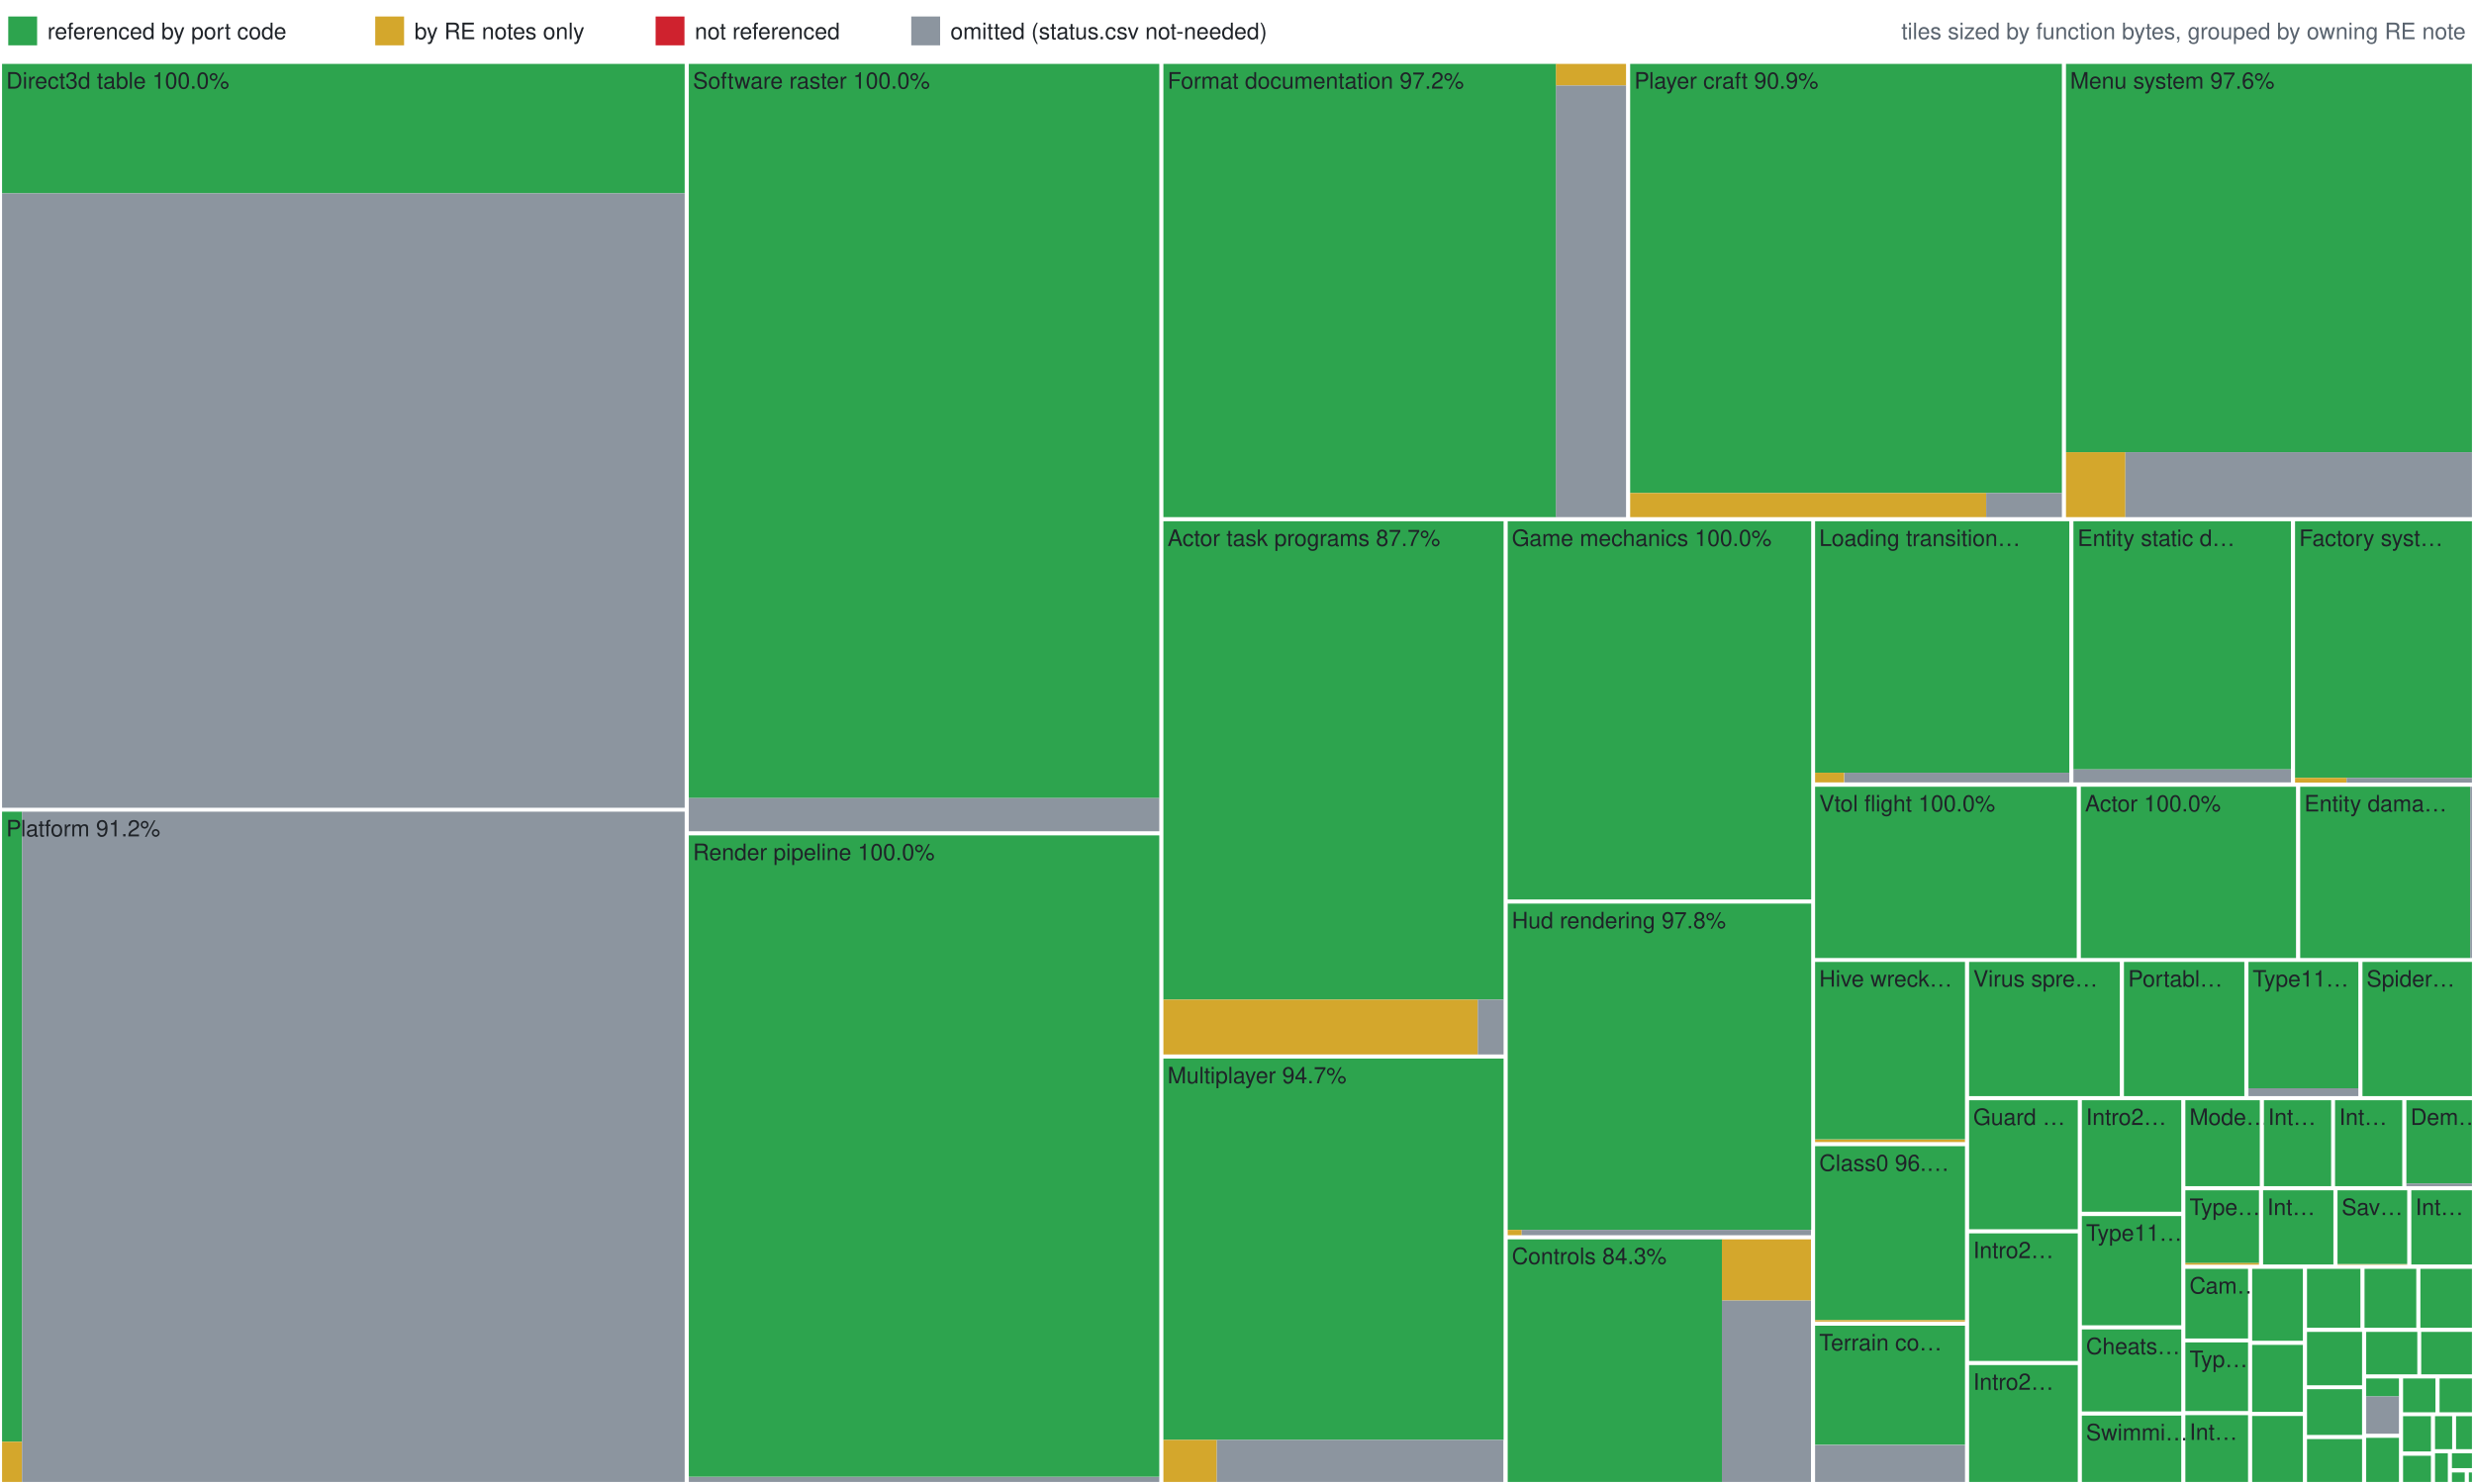
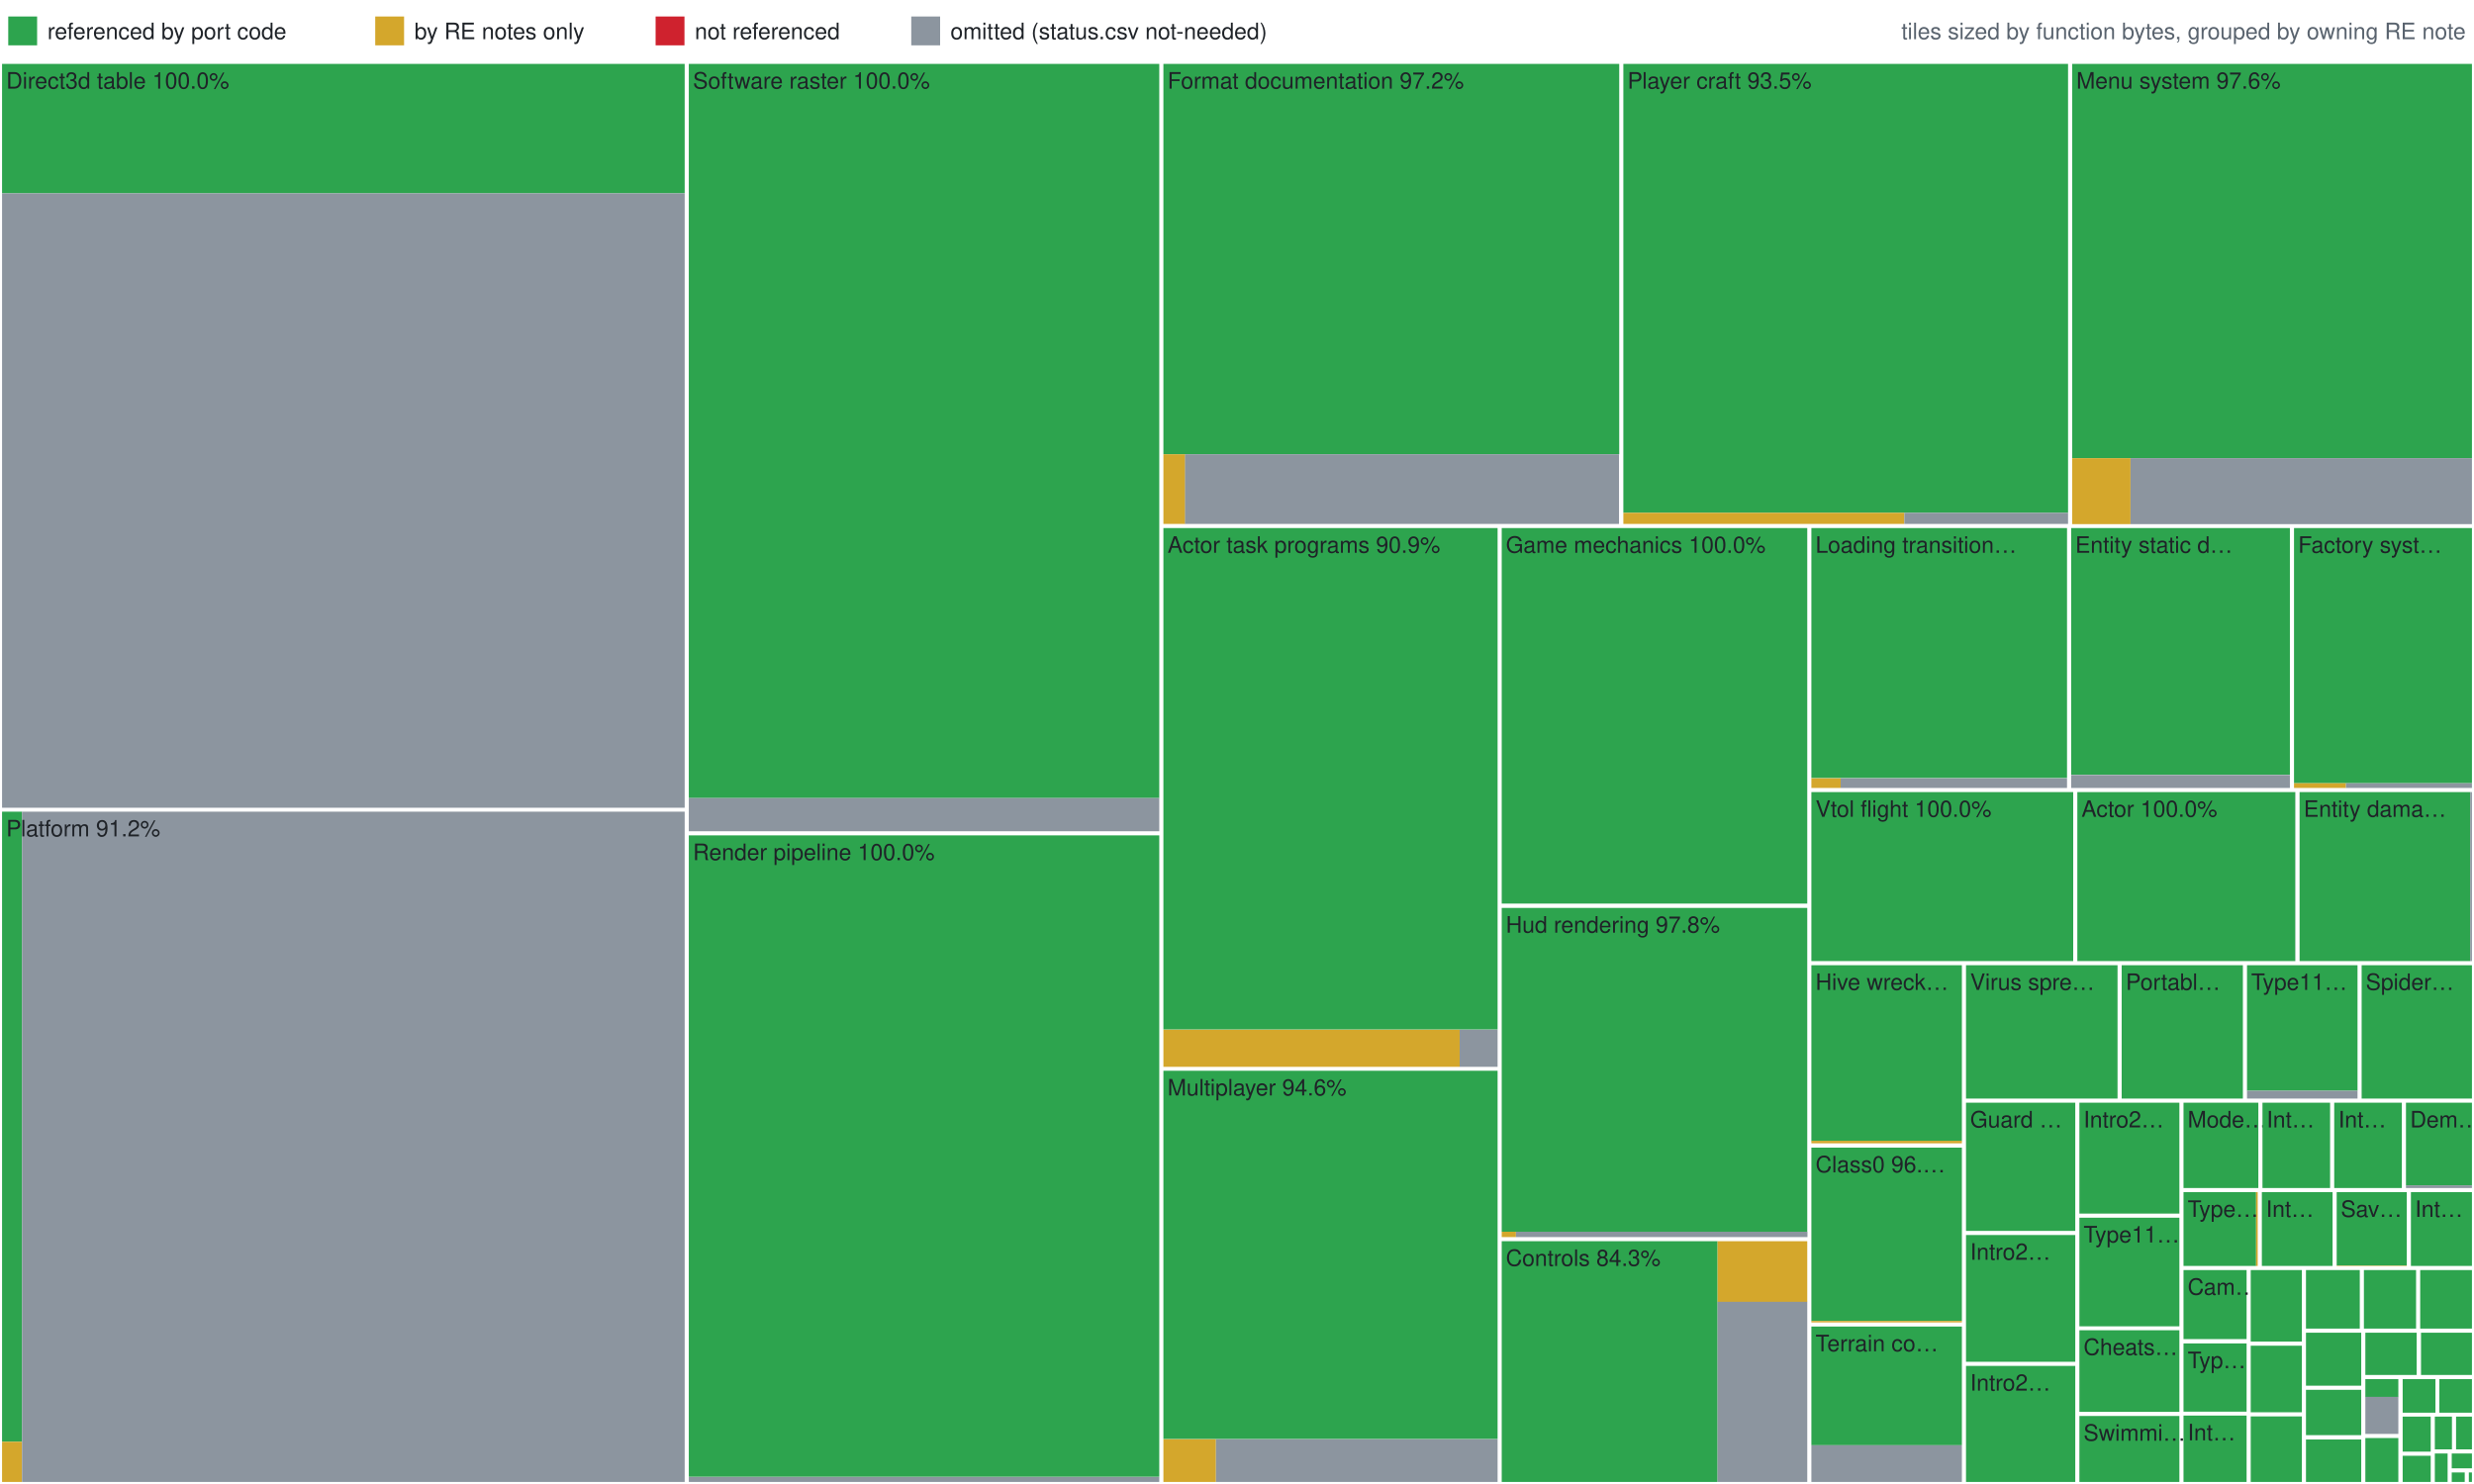
<svg xmlns="http://www.w3.org/2000/svg" width="1200" height="720" viewBox="0 0 1200 720" font-family="Segoe UI, Helvetica, Arial, sans-serif" font-size="11">
  <rect width="1200" height="720" fill="#ffffff" />
  <rect x="4" y="8" width="14" height="14" fill="#2da44e" />
  <text x="23" y="19" fill="#1f2328">referenced by port code</text>
  <rect x="182" y="8" width="14" height="14" fill="#d4a72c" />
  <text x="201" y="19" fill="#1f2328">by RE notes only</text>
  <rect x="318" y="8" width="14" height="14" fill="#cf222e" />
  <text x="337" y="19" fill="#1f2328">not referenced</text>
  <rect x="442" y="8" width="14" height="14" fill="#8c959f" />
  <text x="461" y="19" fill="#1f2328">omitted (status.csv not-needed)</text>
  <text x="1196" y="19" fill="#59636e" text-anchor="end">tiles sized by function bytes, grouped by owning RE note</text>
  <g>
    <rect x="1" y="31" width="331.1" height="62.8" fill="#2da44e" />
    <rect x="1" y="93.8" width="331.1" height="298.1" fill="#8c959f" />
    <text x="3" y="43" fill="#1f2328">Direct3d table 100.0%</text>
  </g>
  <g>
    <rect x="1" y="393.8" width="9.7" height="305.7" fill="#2da44e" />
    <rect x="1" y="699.5" width="9.7" height="19.5" fill="#d4a72c" />
    <rect x="10.7" y="393.8" width="321.4" height="325.2" fill="#8c959f" />
    <text x="3" y="405.8" fill="#1f2328">Platform 91.2%</text>
  </g>
  <g>
    <rect x="334.1" y="31" width="228.2" height="356.2" fill="#2da44e" />
    <rect x="334.1" y="387.2" width="228.2" height="16.1" fill="#8c959f" />
    <text x="336.1" y="43" fill="#1f2328">Software raster 100.0%</text>
  </g>
  <g>
    <rect x="334.1" y="405.3" width="228.2" height="311.2" fill="#2da44e" />
    <rect x="334.1" y="716.6" width="228.2" height="2.4" fill="#8c959f" />
    <text x="336.1" y="417.3" fill="#1f2328">Render pipeline 100.0%</text>
  </g>
  <g>
-     <rect x="564.3" y="31" width="190.5" height="219.9" fill="#2da44e" />
-     <rect x="754.7" y="31" width="34" height="10.5" fill="#d4a72c" />
-     <rect x="754.7" y="41.5" width="34" height="209.4" fill="#8c959f" />
+     <rect x="564.3" y="31" width="221.1" height="189.4" fill="#2da44e" />
+     <rect x="564.3" y="220.4" width="10.6" height="33.8" fill="#d4a72c" />
+     <rect x="574.8" y="220.4" width="210.5" height="33.8" fill="#8c959f" />
    <text x="566.3" y="43" fill="#1f2328">Format documentation 97.2%</text>
  </g>
  <g>
-     <rect x="790.7" y="31" width="209.4" height="208.2" fill="#2da44e" />
-     <rect x="790.7" y="239.2" width="172.7" height="11.7" fill="#d4a72c" />
-     <rect x="963.4" y="239.2" width="36.7" height="11.7" fill="#8c959f" />
-     <text x="792.7" y="43" fill="#1f2328">Player craft 90.9%</text>
-   </g>
-   <g>
-     <rect x="1002.1" y="31" width="196.9" height="188.4" fill="#2da44e" />
-     <rect x="1002.1" y="219.4" width="28.8" height="31.5" fill="#d4a72c" />
-     <rect x="1030.9" y="219.4" width="168.1" height="31.5" fill="#8c959f" />
-     <text x="1004.1" y="43" fill="#1f2328">Menu system 97.6%</text>
-   </g>
-   <g>
-     <rect x="564.3" y="252.9" width="165" height="232.1" fill="#2da44e" />
-     <rect x="564.3" y="485" width="152.5" height="26.6" fill="#d4a72c" />
-     <rect x="716.8" y="485" width="12.5" height="26.6" fill="#8c959f" />
-     <text x="566.3" y="264.9" fill="#1f2328">Actor task programs 87.7%</text>
-   </g>
-   <g>
-     <rect x="564.3" y="513.6" width="165" height="185" fill="#2da44e" />
-     <rect x="564.3" y="698.6" width="25.9" height="20.4" fill="#d4a72c" />
-     <rect x="590.2" y="698.6" width="139" height="20.4" fill="#8c959f" />
-     <text x="566.3" y="525.6" fill="#1f2328">Multiplayer 94.7%</text>
-   </g>
-   <g>
-     <rect x="731.3" y="252.9" width="147.2" height="183.5" fill="#2da44e" />
-     <text x="733.3" y="264.9" fill="#1f2328">Game mechanics 100.0%</text>
-   </g>
-   <g>
-     <rect x="731.3" y="438.4" width="147.2" height="158.3" fill="#2da44e" />
-     <rect x="731.3" y="596.7" width="6.8" height="2.6" fill="#d4a72c" />
-     <rect x="738.1" y="596.7" width="140.3" height="2.6" fill="#8c959f" />
-     <text x="733.3" y="450.4" fill="#1f2328">Hud rendering 97.8%</text>
-   </g>
-   <g>
-     <rect x="731.3" y="601.3" width="104" height="117.7" fill="#2da44e" />
-     <rect x="835.2" y="601.3" width="43.2" height="29.7" fill="#d4a72c" />
-     <rect x="835.2" y="631" width="43.2" height="88" fill="#8c959f" />
-     <text x="733.3" y="613.3" fill="#1f2328">Controls 84.3%</text>
-   </g>
-   <g>
-     <rect x="880.4" y="252.9" width="123.3" height="122" fill="#2da44e" />
-     <rect x="880.4" y="374.9" width="14.1" height="4.7" fill="#d4a72c" />
-     <rect x="894.6" y="374.9" width="109.1" height="4.7" fill="#8c959f" />
-     <text x="882.4" y="264.9" fill="#1f2328">Loading transition…</text>
-   </g>
-   <g>
-     <rect x="1005.7" y="252.9" width="105.5" height="120.4" fill="#2da44e" />
-     <rect x="1005.7" y="373.3" width="105.5" height="6.3" fill="#8c959f" />
-     <text x="1007.7" y="264.9" fill="#1f2328">Entity static d…</text>
-   </g>
-   <g>
-     <rect x="1113.2" y="252.9" width="85.8" height="124.5" fill="#2da44e" />
-     <rect x="1113.2" y="377.4" width="25" height="2.3" fill="#d4a72c" />
-     <rect x="1138.2" y="377.4" width="60.8" height="2.3" fill="#8c959f" />
-     <text x="1115.2" y="264.9" fill="#1f2328">Factory syst…</text>
-   </g>
-   <g>
-     <rect x="880.4" y="381.7" width="126.9" height="83.1" fill="#2da44e" />
-     <text x="882.4" y="393.7" fill="#1f2328">Vtol flight 100.0%</text>
-   </g>
-   <g>
-     <rect x="1009.3" y="381.7" width="104.3" height="83.1" fill="#2da44e" />
-     <rect x="1113.6" y="381.7" width="0.1" height="83.1" fill="#8c959f" />
-     <text x="1011.3" y="393.7" fill="#1f2328">Actor 100.0%</text>
-   </g>
-   <g>
-     <rect x="1115.7" y="381.7" width="82.5" height="83.1" fill="#2da44e" />
-     <rect x="1198.2" y="381.7" width="0.8" height="83.1" fill="#8c959f" />
-     <text x="1117.7" y="393.7" fill="#1f2328">Entity dama…</text>
-   </g>
-   <g>
-     <rect x="880.4" y="466.7" width="72.7" height="86.1" fill="#2da44e" />
-     <rect x="880.4" y="552.9" width="72.7" height="1.2" fill="#d4a72c" />
-     <text x="882.4" y="478.7" fill="#1f2328">Hive wreck…</text>
-   </g>
-   <g>
-     <rect x="880.4" y="556.1" width="72.7" height="84.4" fill="#2da44e" />
-     <rect x="880.4" y="640.5" width="72.7" height="0.7" fill="#d4a72c" />
-     <text x="882.4" y="568.1" fill="#1f2328">Class0 96.…</text>
-   </g>
-   <g>
-     <rect x="880.4" y="643.2" width="72.7" height="57.8" fill="#2da44e" />
-     <rect x="880.4" y="701.1" width="72.7" height="17.9" fill="#8c959f" />
-     <text x="882.4" y="655.2" fill="#1f2328">Terrain co…</text>
-   </g>
-   <g>
-     <rect x="955.1" y="466.7" width="73.1" height="65.1" fill="#2da44e" />
-     <text x="957.1" y="478.7" fill="#1f2328">Virus spre…</text>
-   </g>
-   <g>
-     <rect x="1030.2" y="466.7" width="58.4" height="65.1" fill="#2da44e" />
-     <text x="1032.2" y="478.7" fill="#1f2328">Portabl…</text>
-   </g>
-   <g>
-     <rect x="1090.6" y="466.7" width="53.3" height="61.3" fill="#2da44e" />
-     <rect x="1090.6" y="528" width="53.3" height="3.8" fill="#8c959f" />
-     <text x="1092.6" y="478.7" fill="#1f2328">Type11…</text>
-   </g>
-   <g>
-     <rect x="1145.9" y="466.7" width="53.1" height="65.1" fill="#2da44e" />
-     <text x="1147.9" y="478.7" fill="#1f2328">Spider…</text>
-   </g>
-   <g>
-     <rect x="955.1" y="533.8" width="52.7" height="62.6" fill="#2da44e" />
-     <text x="957.1" y="545.8" fill="#1f2328">Guard …</text>
-   </g>
-   <g>
-     <rect x="955.1" y="598.4" width="52.7" height="61.9" fill="#2da44e" />
-     <text x="957.1" y="610.4" fill="#1f2328">Intro2…</text>
-   </g>
-   <g>
-     <rect x="955.1" y="662.3" width="52.7" height="56.7" fill="#2da44e" />
-     <text x="957.1" y="674.3" fill="#1f2328">Intro2…</text>
-   </g>
-   <g>
-     <rect x="1009.8" y="533.8" width="48.2" height="54.1" fill="#2da44e" />
-     <text x="1011.8" y="545.8" fill="#1f2328">Intro2…</text>
-   </g>
-   <g>
-     <rect x="1009.8" y="590" width="48.2" height="53" fill="#2da44e" />
-     <text x="1011.8" y="602" fill="#1f2328">Type11…</text>
-   </g>
-   <g>
-     <rect x="1009.8" y="645" width="48.2" height="39.8" fill="#2da44e" />
-     <text x="1011.8" y="657" fill="#1f2328">Cheats…</text>
-   </g>
-   <g>
-     <rect x="1009.8" y="686.8" width="48.2" height="32.2" fill="#2da44e" />
-     <text x="1011.8" y="698.8" fill="#1f2328">Swimmi…</text>
-   </g>
-   <g>
-     <rect x="1060" y="533.8" width="36.1" height="41.7" fill="#2da44e" />
-     <text x="1062" y="545.8" fill="#1f2328">Mode…</text>
-   </g>
-   <g>
-     <rect x="1098.1" y="533.8" width="32.6" height="41.7" fill="#2da44e" />
-     <text x="1100.1" y="545.8" fill="#1f2328">Int…</text>
-   </g>
-   <g>
-     <rect x="1132.6" y="533.8" width="32.6" height="41.7" fill="#2da44e" />
-     <text x="1134.6" y="545.8" fill="#1f2328">Int…</text>
-   </g>
-   <g>
-     <rect x="1167.2" y="533.8" width="31.8" height="40.4" fill="#2da44e" />
-     <rect x="1167.2" y="574.2" width="31.8" height="1.3" fill="#8c959f" />
-     <text x="1169.2" y="545.8" fill="#1f2328">Dem…</text>
-   </g>
-   <g>
-     <rect x="1060" y="577.5" width="35.7" height="35.3" fill="#2da44e" />
-     <rect x="1060" y="612.8" width="35.7" height="0.8" fill="#d4a72c" />
-     <text x="1062" y="589.5" fill="#1f2328">Type…</text>
-   </g>
-   <g>
-     <rect x="1097.7" y="577.5" width="34.1" height="36" fill="#2da44e" />
-     <text x="1099.7" y="589.5" fill="#1f2328">Int…</text>
-   </g>
-   <g>
-     <rect x="1133.8" y="577.5" width="33.8" height="35.8" fill="#2da44e" />
-     <rect x="1133.8" y="613.4" width="33.8" height="0.2" fill="#d4a72c" />
-     <text x="1135.8" y="589.5" fill="#1f2328">Sav…</text>
-   </g>
-   <g>
-     <rect x="1169.6" y="577.5" width="29.4" height="36" fill="#2da44e" />
-     <text x="1171.6" y="589.5" fill="#1f2328">Int…</text>
-   </g>
-   <g>
-     <rect x="1060" y="615.6" width="30.4" height="33.8" fill="#2da44e" />
-     <text x="1062" y="627.6" fill="#1f2328">Cam…</text>
-   </g>
-   <g>
-     <rect x="1060" y="651.3" width="30.4" height="33.3" fill="#2da44e" />
-     <text x="1062" y="663.3" fill="#1f2328">Typ…</text>
-   </g>
-   <g>
-     <rect x="1060" y="686.6" width="30.4" height="32.4" fill="#2da44e" />
-     <text x="1062" y="698.6" fill="#1f2328">Int…</text>
-   </g>
-   <g>
-     <rect x="1092.4" y="615.6" width="24.6" height="34.9" fill="#2da44e" />
-   </g>
-   <g>
-     <rect x="1092.4" y="652.5" width="24.6" height="32.5" fill="#2da44e" />
-   </g>
-   <g>
-     <rect x="1092.4" y="687" width="24.6" height="32" fill="#2da44e" />
-   </g>
-   <g>
-     <rect x="1119" y="615.6" width="25.9" height="28.6" fill="#2da44e" />
-   </g>
-   <g>
-     <rect x="1146.9" y="615.6" width="25.1" height="28.6" fill="#2da44e" />
-   </g>
-   <g>
-     <rect x="1174" y="615.6" width="25" height="28.6" fill="#2da44e" />
-   </g>
-   <g>
-     <rect x="1119" y="646.2" width="26.7" height="25.9" fill="#2da44e" />
-   </g>
-   <g>
-     <rect x="1119" y="674" width="26.7" height="22.2" fill="#2da44e" />
-   </g>
-   <g>
-     <rect x="1119" y="698.2" width="26.7" height="20.8" fill="#2da44e" />
-   </g>
-   <g>
-     <rect x="1147.7" y="646.2" width="24.8" height="20.6" fill="#2da44e" />
-   </g>
-   <g>
-     <rect x="1174.4" y="646.2" width="24.6" height="20.6" fill="#2da44e" />
-   </g>
-   <g>
-     <rect x="1147.7" y="668.8" width="15.9" height="8.7" fill="#2da44e" />
-     <rect x="1147.7" y="677.5" width="15.9" height="18.1" fill="#8c959f" />
-   </g>
-   <g>
-     <rect x="1147.7" y="697.6" width="15.9" height="21.4" fill="#2da44e" />
-   </g>
-   <g>
-     <rect x="1165.6" y="668.8" width="15.7" height="16.4" fill="#2da44e" />
-   </g>
-   <g>
-     <rect x="1183.3" y="668.8" width="15.7" height="16.4" fill="#2da44e" />
-   </g>
-   <g>
-     <rect x="1165.6" y="687.1" width="13.5" height="17.1" fill="#2da44e" />
-   </g>
-   <g>
-     <rect x="1165.6" y="706.3" width="13.5" height="12.7" fill="#2da44e" />
-   </g>
-   <g>
-     <rect x="1181.1" y="687.1" width="8.3" height="16" fill="#2da44e" />
-   </g>
-   <g>
-     <rect x="1191.3" y="687.1" width="7.7" height="16" fill="#2da44e" />
-   </g>
-   <g>
-     <rect x="1181.1" y="705.1" width="6.2" height="13.9" fill="#2da44e" />
-   </g>
-   <g>
-     <rect x="1189.3" y="705.1" width="9.7" height="7.2" fill="#2da44e" />
-   </g>
-   <g>
-     <rect x="1189.3" y="714.4" width="6.2" height="4.6" fill="#2da44e" />
+     <rect x="787.4" y="31" width="215.7" height="217.8" fill="#2da44e" />
+     <rect x="787.4" y="248.8" width="136.3" height="5.4" fill="#d4a72c" />
+     <rect x="923.7" y="248.8" width="79.4" height="5.4" fill="#8c959f" />
+     <text x="789.4" y="43" fill="#1f2328">Player craft 93.5%</text>
+   </g>
+   <g>
+     <rect x="1005.1" y="31" width="193.9" height="191.3" fill="#2da44e" />
+     <rect x="1005.1" y="222.3" width="28.3" height="32" fill="#d4a72c" />
+     <rect x="1033.4" y="222.3" width="165.6" height="32" fill="#8c959f" />
+     <text x="1007.1" y="43" fill="#1f2328">Menu system 97.6%</text>
+   </g>
+   <g>
+     <rect x="564.3" y="256.2" width="162.1" height="243.3" fill="#2da44e" />
+     <rect x="564.3" y="499.6" width="143.7" height="18" fill="#d4a72c" />
+     <rect x="708" y="499.6" width="18.4" height="18" fill="#8c959f" />
+     <text x="566.3" y="268.2" fill="#1f2328">Actor task programs 90.9%</text>
+   </g>
+   <g>
+     <rect x="564.3" y="519.5" width="162.1" height="178.7" fill="#2da44e" />
+     <rect x="564.3" y="698.3" width="25.5" height="20.7" fill="#d4a72c" />
+     <rect x="589.8" y="698.3" width="136.6" height="20.7" fill="#8c959f" />
+     <text x="566.3" y="531.5" fill="#1f2328">Multiplayer 94.6%</text>
+   </g>
+   <g>
+     <rect x="728.4" y="256.2" width="148.2" height="182.2" fill="#2da44e" />
+     <text x="730.4" y="268.2" fill="#1f2328">Game mechanics 100.0%</text>
+   </g>
+   <g>
+     <rect x="728.4" y="440.5" width="148.2" height="157.1" fill="#2da44e" />
+     <rect x="728.4" y="597.6" width="6.9" height="2.6" fill="#d4a72c" />
+     <rect x="735.3" y="597.6" width="141.4" height="2.6" fill="#8c959f" />
+     <text x="730.4" y="452.5" fill="#1f2328">Hud rendering 97.8%</text>
+   </g>
+   <g>
+     <rect x="728.4" y="602.2" width="104.7" height="116.8" fill="#2da44e" />
+     <rect x="833.1" y="602.2" width="43.5" height="29.5" fill="#d4a72c" />
+     <rect x="833.1" y="631.6" width="43.5" height="87.4" fill="#8c959f" />
+     <text x="730.4" y="614.2" fill="#1f2328">Controls 84.3%</text>
+   </g>
+   <g>
+     <rect x="878.6" y="256.2" width="124" height="121.3" fill="#2da44e" />
+     <rect x="878.6" y="377.6" width="14.2" height="4.7" fill="#d4a72c" />
+     <rect x="892.8" y="377.6" width="109.8" height="4.7" fill="#8c959f" />
+     <text x="880.6" y="268.2" fill="#1f2328">Loading transition…</text>
+   </g>
+   <g>
+     <rect x="1004.6" y="256.2" width="106.1" height="119.7" fill="#2da44e" />
+     <rect x="1004.6" y="376" width="106.1" height="6.3" fill="#8c959f" />
+     <text x="1006.6" y="268.2" fill="#1f2328">Entity static d…</text>
+   </g>
+   <g>
+     <rect x="1112.7" y="256.2" width="86.3" height="123.8" fill="#2da44e" />
+     <rect x="1112.7" y="380" width="25.2" height="2.3" fill="#d4a72c" />
+     <rect x="1137.9" y="380" width="61.1" height="2.3" fill="#8c959f" />
+     <text x="1114.7" y="268.2" fill="#1f2328">Factory syst…</text>
+   </g>
+   <g>
+     <rect x="878.6" y="384.3" width="127" height="82" fill="#2da44e" />
+     <text x="880.6" y="396.3" fill="#1f2328">Vtol flight 100.0%</text>
+   </g>
+   <g>
+     <rect x="1007.6" y="384.3" width="105.7" height="82" fill="#2da44e" />
+     <rect x="1113.3" y="384.3" width="0.1" height="82" fill="#8c959f" />
+     <text x="1009.6" y="396.3" fill="#1f2328">Actor 100.0%</text>
+   </g>
+   <g>
+     <rect x="1115.4" y="384.3" width="82.8" height="82" fill="#2da44e" />
+     <rect x="1198.2" y="384.3" width="0.8" height="82" fill="#8c959f" />
+     <text x="1117.4" y="396.3" fill="#1f2328">Entity dama…</text>
+   </g>
+   <g>
+     <rect x="878.6" y="468.3" width="73" height="85.3" fill="#2da44e" />
+     <rect x="878.6" y="553.5" width="73" height="1.2" fill="#d4a72c" />
+     <text x="880.6" y="480.3" fill="#1f2328">Hive wreck…</text>
+   </g>
+   <g>
+     <rect x="878.6" y="556.8" width="73" height="84.1" fill="#2da44e" />
+     <rect x="878.6" y="640.9" width="73" height="0.7" fill="#d4a72c" />
+     <text x="880.6" y="568.8" fill="#1f2328">Class0 96.…</text>
+   </g>
+   <g>
+     <rect x="878.6" y="643.6" width="73" height="57.6" fill="#2da44e" />
+     <rect x="878.6" y="701.2" width="73" height="17.8" fill="#8c959f" />
+     <text x="880.6" y="655.6" fill="#1f2328">Terrain co…</text>
+   </g>
+   <g>
+     <rect x="953.6" y="468.3" width="73.5" height="64.7" fill="#2da44e" />
+     <text x="955.6" y="480.3" fill="#1f2328">Virus spre…</text>
+   </g>
+   <g>
+     <rect x="1029.1" y="468.3" width="58.8" height="64.7" fill="#2da44e" />
+     <text x="1031.1" y="480.3" fill="#1f2328">Portabl…</text>
+   </g>
+   <g>
+     <rect x="1089.9" y="468.3" width="53.6" height="60.9" fill="#2da44e" />
+     <rect x="1089.9" y="529.2" width="53.6" height="3.8" fill="#8c959f" />
+     <text x="1091.9" y="480.3" fill="#1f2328">Type11…</text>
+   </g>
+   <g>
+     <rect x="1145.5" y="468.3" width="53.5" height="64.7" fill="#2da44e" />
+     <text x="1147.5" y="480.3" fill="#1f2328">Spider…</text>
+   </g>
+   <g>
+     <rect x="953.6" y="535" width="53" height="62.2" fill="#2da44e" />
+     <text x="955.6" y="547" fill="#1f2328">Guard …</text>
+   </g>
+   <g>
+     <rect x="953.6" y="599.2" width="53" height="61.5" fill="#2da44e" />
+     <text x="955.6" y="611.2" fill="#1f2328">Intro2…</text>
+   </g>
+   <g>
+     <rect x="953.6" y="662.7" width="53" height="56.3" fill="#2da44e" />
+     <text x="955.6" y="674.7" fill="#1f2328">Intro2…</text>
+   </g>
+   <g>
+     <rect x="1008.6" y="535" width="48.5" height="53.8" fill="#2da44e" />
+     <text x="1010.6" y="547" fill="#1f2328">Intro2…</text>
+   </g>
+   <g>
+     <rect x="1008.6" y="590.8" width="48.5" height="52.7" fill="#2da44e" />
+     <text x="1010.6" y="602.8" fill="#1f2328">Type11…</text>
+   </g>
+   <g>
+     <rect x="1008.6" y="645.4" width="48.5" height="39.6" fill="#2da44e" />
+     <text x="1010.6" y="657.4" fill="#1f2328">Cheats…</text>
+   </g>
+   <g>
+     <rect x="1008.6" y="687" width="48.5" height="32" fill="#2da44e" />
+     <text x="1010.6" y="699" fill="#1f2328">Swimmi…</text>
+   </g>
+   <g>
+     <rect x="1059.1" y="535" width="36.3" height="41.4" fill="#2da44e" />
+     <text x="1061.1" y="547" fill="#1f2328">Mode…</text>
+   </g>
+   <g>
+     <rect x="1097.4" y="535" width="32.8" height="41.4" fill="#2da44e" />
+     <text x="1099.4" y="547" fill="#1f2328">Int…</text>
+   </g>
+   <g>
+     <rect x="1132.2" y="535" width="32.8" height="41.4" fill="#2da44e" />
+     <text x="1134.2" y="547" fill="#1f2328">Int…</text>
+   </g>
+   <g>
+     <rect x="1167" y="535" width="32" height="40.1" fill="#2da44e" />
+     <rect x="1167" y="575.1" width="32" height="1.3" fill="#8c959f" />
+     <text x="1169" y="547" fill="#1f2328">Dem…</text>
+   </g>
+   <g>
+     <rect x="1059.1" y="578.4" width="35.2" height="35.8" fill="#2da44e" />
+     <rect x="1094.3" y="578.4" width="0.8" height="35.8" fill="#d4a72c" />
+     <text x="1061.1" y="590.4" fill="#1f2328">Type…</text>
+   </g>
+   <g>
+     <rect x="1097.1" y="578.4" width="34.3" height="35.8" fill="#2da44e" />
+     <text x="1099.1" y="590.4" fill="#1f2328">Int…</text>
+   </g>
+   <g>
+     <rect x="1133.4" y="578.4" width="34" height="35.6" fill="#2da44e" />
+     <rect x="1133.4" y="614" width="34" height="0.2" fill="#d4a72c" />
+     <text x="1135.4" y="590.4" fill="#1f2328">Sav…</text>
+   </g>
+   <g>
+     <rect x="1169.4" y="578.4" width="29.6" height="35.8" fill="#2da44e" />
+     <text x="1171.4" y="590.4" fill="#1f2328">Int…</text>
+   </g>
+   <g>
+     <rect x="1059.1" y="616.2" width="30.6" height="33.5" fill="#2da44e" />
+     <text x="1061.1" y="628.2" fill="#1f2328">Cam…</text>
+   </g>
+   <g>
+     <rect x="1059.1" y="651.8" width="30.6" height="33.1" fill="#2da44e" />
+     <text x="1061.1" y="663.8" fill="#1f2328">Typ…</text>
+   </g>
+   <g>
+     <rect x="1059.1" y="686.8" width="30.6" height="32.2" fill="#2da44e" />
+     <text x="1061.1" y="698.8" fill="#1f2328">Int…</text>
+   </g>
+   <g>
+     <rect x="1091.7" y="616.2" width="24.8" height="34.7" fill="#2da44e" />
+   </g>
+   <g>
+     <rect x="1091.7" y="652.9" width="24.8" height="32.3" fill="#2da44e" />
+   </g>
+   <g>
+     <rect x="1091.7" y="687.2" width="24.8" height="31.8" fill="#2da44e" />
+   </g>
+   <g>
+     <rect x="1118.5" y="616.2" width="26.1" height="28.4" fill="#2da44e" />
+   </g>
+   <g>
+     <rect x="1146.6" y="616.2" width="25.3" height="28.4" fill="#2da44e" />
+   </g>
+   <g>
+     <rect x="1173.9" y="616.2" width="25.1" height="28.4" fill="#2da44e" />
+   </g>
+   <g>
+     <rect x="1118.5" y="646.6" width="26.8" height="25.7" fill="#2da44e" />
+   </g>
+   <g>
+     <rect x="1118.5" y="674.3" width="26.8" height="22" fill="#2da44e" />
+   </g>
+   <g>
+     <rect x="1118.5" y="698.4" width="26.8" height="20.6" fill="#2da44e" />
+   </g>
+   <g>
+     <rect x="1147.3" y="646.6" width="24.9" height="20.5" fill="#2da44e" />
+   </g>
+   <g>
+     <rect x="1174.3" y="646.6" width="24.7" height="20.5" fill="#2da44e" />
+   </g>
+   <g>
+     <rect x="1147.3" y="669.1" width="16" height="8.7" fill="#2da44e" />
+     <rect x="1147.3" y="677.7" width="16" height="18" fill="#8c959f" />
+   </g>
+   <g>
+     <rect x="1147.3" y="697.7" width="16" height="21.3" fill="#2da44e" />
+   </g>
+   <g>
+     <rect x="1165.4" y="669.1" width="15.9" height="16.3" fill="#2da44e" />
+   </g>
+   <g>
+     <rect x="1183.2" y="669.1" width="15.8" height="16.3" fill="#2da44e" />
+   </g>
+   <g>
+     <rect x="1165.4" y="687.3" width="13.6" height="17" fill="#2da44e" />
+   </g>
+   <g>
+     <rect x="1165.4" y="706.3" width="13.6" height="12.7" fill="#2da44e" />
+   </g>
+   <g>
+     <rect x="1181" y="687.3" width="8.3" height="15.9" fill="#2da44e" />
+   </g>
+   <g>
+     <rect x="1191.3" y="687.3" width="7.7" height="15.9" fill="#2da44e" />
+   </g>
+   <g>
+     <rect x="1181" y="705.2" width="6.2" height="13.8" fill="#2da44e" />
+   </g>
+   <g>
+     <rect x="1189.2" y="705.2" width="9.8" height="7.2" fill="#2da44e" />
+   </g>
+   <g>
+     <rect x="1189.2" y="714.4" width="6.3" height="4.6" fill="#2da44e" />
  </g>
  <g>
    <rect x="1197.5" y="714.4" width="1.5" height="4.6" fill="#2da44e" />
  </g>
</svg>
